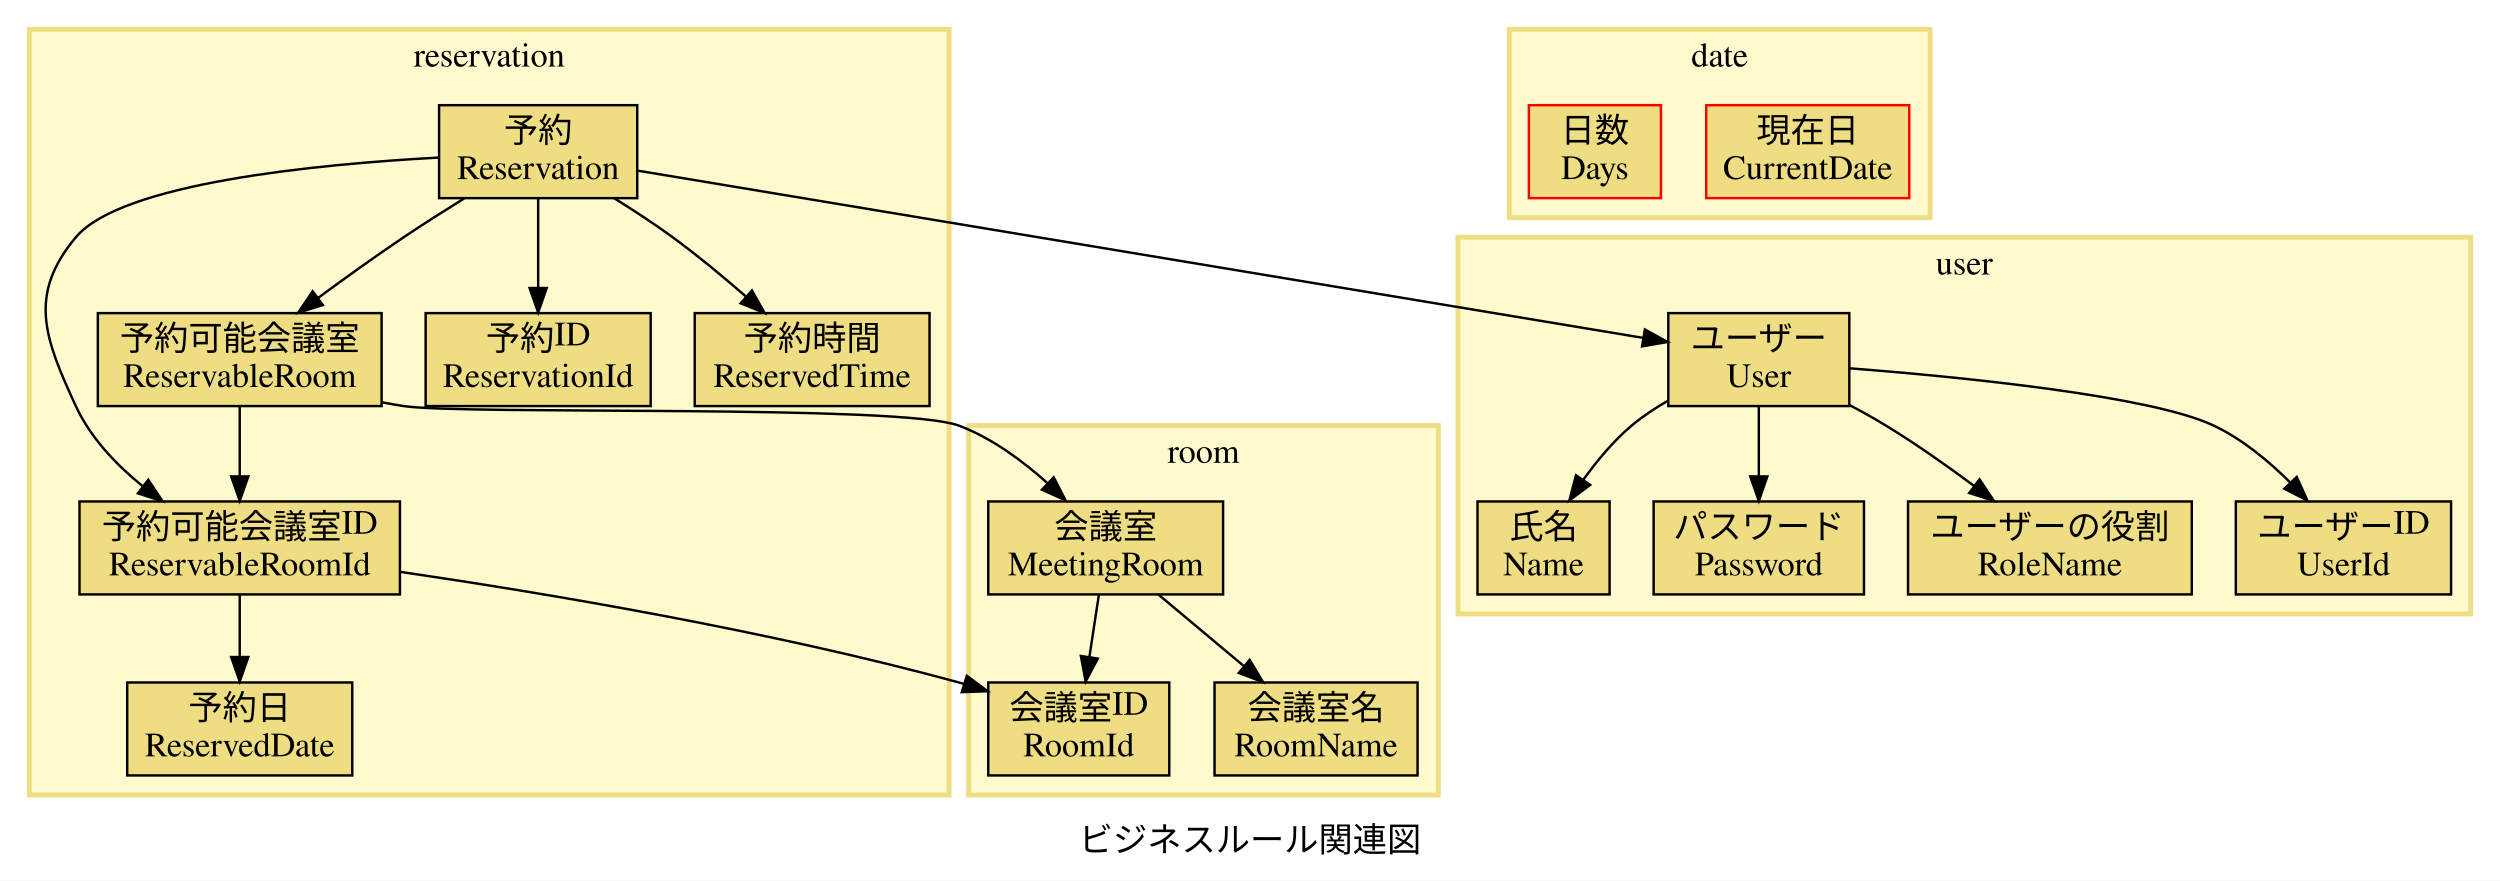
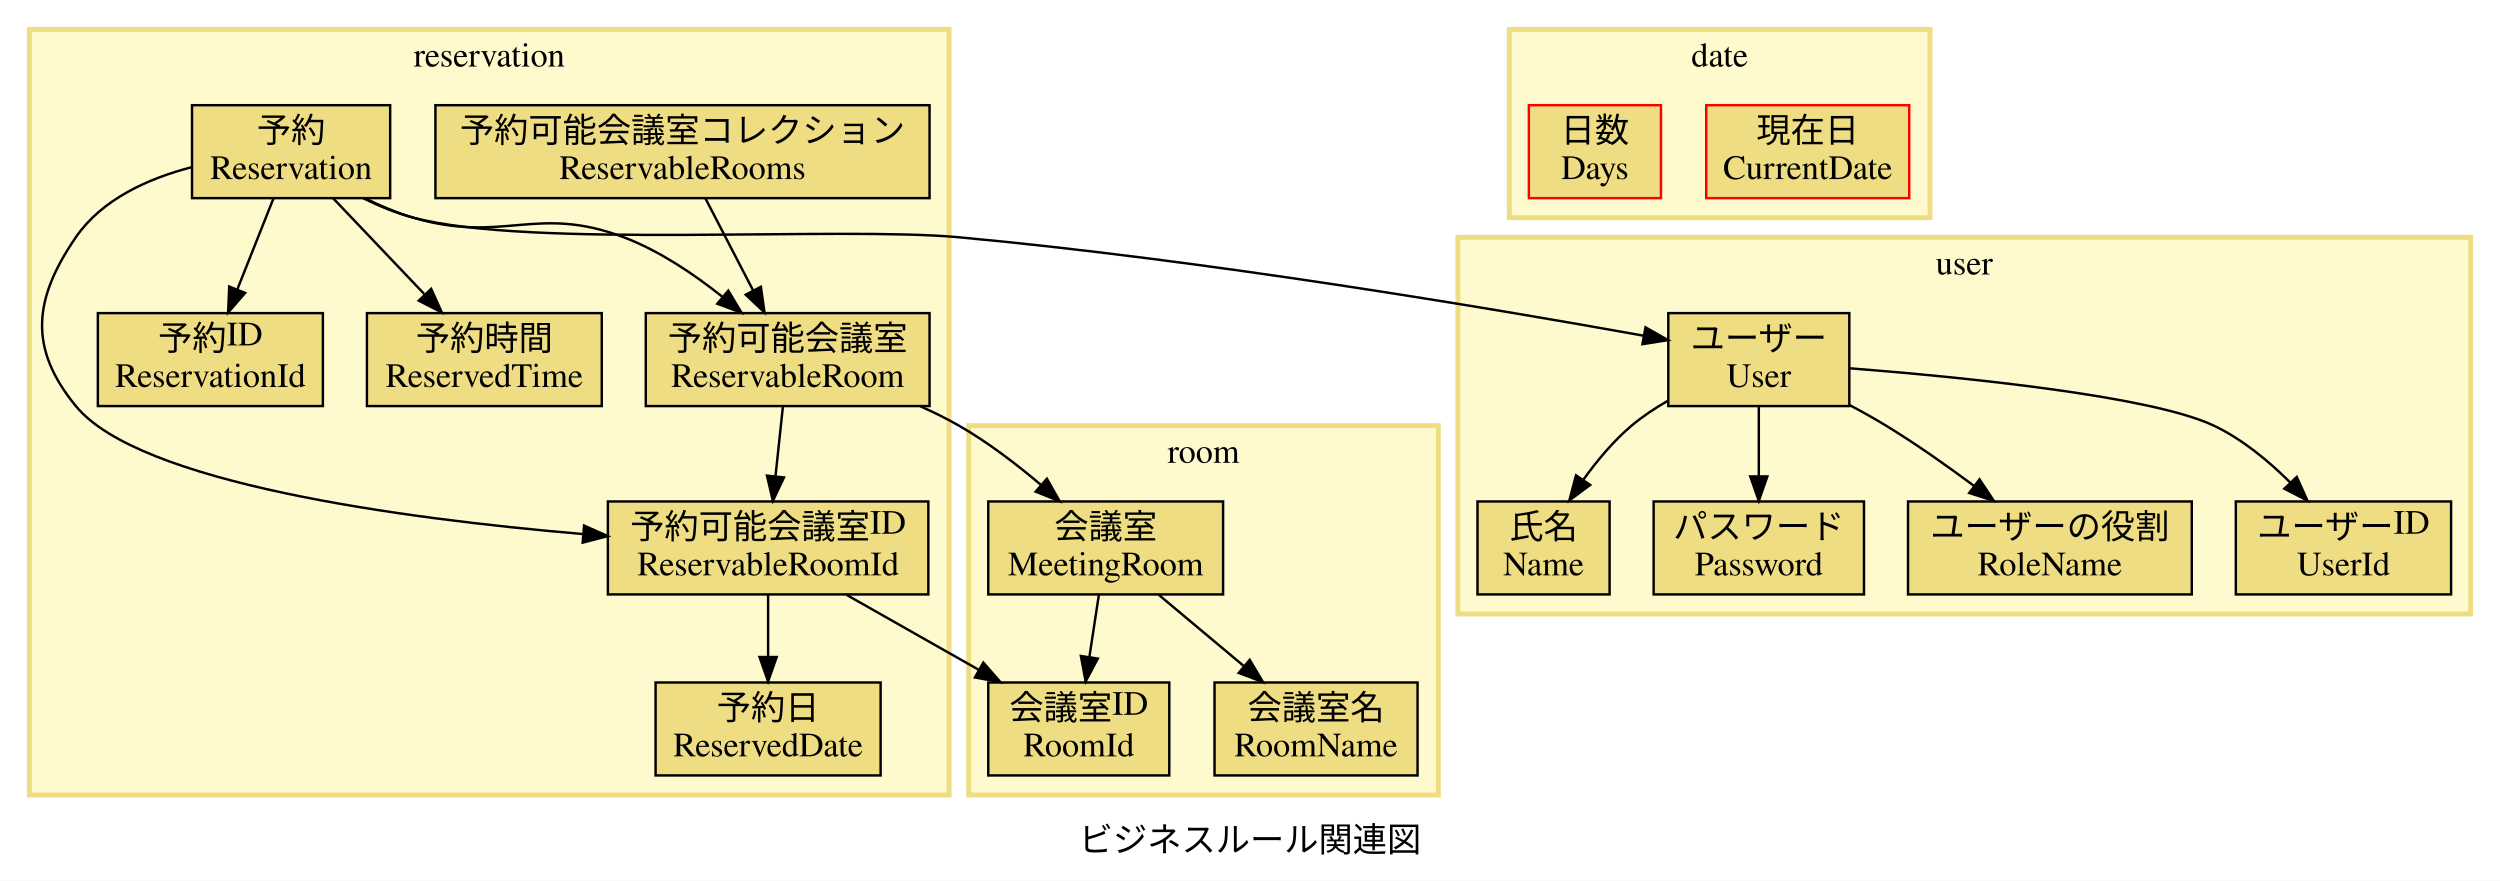
<svg xmlns="http://www.w3.org/2000/svg" width="1022px" height="360px" viewBox="0.00 0.00 1022.00 360.00">
  <g id="graph0" class="graph" transform="scale(1.0 1.0) rotate(0) translate(4 356)">
    <polygon fill="white" stroke="transparent" points="-4,4 -4,-356 1018,-356 1018,4 -4,4" />
    <text text-anchor="middle" x="507" y="-7.8" font-family="Times,serif" font-size="14.00">ビジネスルール関連図</text>
    <g id="clust1" class="cluster">
      <polygon fill="lemonchiffon" stroke="#eedd82" stroke-width="2" points="8,-31 8,-344 384,-344 384,-31 8,-31" />
      <text text-anchor="middle" x="196" y="-328.8" font-family="Times,serif" font-size="14.00">reservation</text>
    </g>
    <g id="clust2" class="cluster">
      <polygon fill="lemonchiffon" stroke="#eedd82" stroke-width="2" points="392,-31 392,-182 584,-182 584,-31 392,-31" />
      <text text-anchor="middle" x="488" y="-166.8" font-family="Times,serif" font-size="14.00">room</text>
    </g>
    <g id="clust3" class="cluster">
      <polygon fill="lemonchiffon" stroke="#eedd82" stroke-width="2" points="592,-105 592,-259 1006,-259 1006,-105 592,-105" />
      <text text-anchor="middle" x="799" y="-243.8" font-family="Times,serif" font-size="14.00">user</text>
    </g>
    <g id="clust4" class="cluster">
      <polygon fill="lemonchiffon" stroke="#eedd82" stroke-width="2" points="613,-267 613,-344 785,-344 785,-267 613,-267" />
      <text text-anchor="middle" x="699" y="-328.8" font-family="Times,serif" font-size="14.00">date</text>
    </g>
    <g id="node1" class="node">
-       <polygon fill="#eedd82" stroke="black" points="152,-228 36,-228 36,-190 152,-190 152,-228" />
-       <text text-anchor="middle" x="94" y="-212.8" font-family="Times,serif" font-size="14.00">予約可能会議室</text>
-       <text text-anchor="middle" x="94" y="-197.8" font-family="Times,serif" font-size="14.00">ReservableRoom</text>
+       <polygon fill="#eedd82" stroke="black" points="376,-228 260,-228 260,-190 376,-190 376,-228" />
+       <text text-anchor="middle" x="318" y="-212.8" font-family="Times,serif" font-size="14.00">予約可能会議室</text>
+       <text text-anchor="middle" x="318" y="-197.8" font-family="Times,serif" font-size="14.00">ReservableRoom</text>
    </g>
    <g id="node2" class="node">
-       <polygon fill="#eedd82" stroke="black" points="159.5,-151 28.5,-151 28.5,-113 159.5,-113 159.5,-151" />
-       <text text-anchor="middle" x="94" y="-135.8" font-family="Times,serif" font-size="14.00">予約可能会議室ID</text>
-       <text text-anchor="middle" x="94" y="-120.8" font-family="Times,serif" font-size="14.00">ReservableRoomId</text>
+       <polygon fill="#eedd82" stroke="black" points="375.5,-151 244.5,-151 244.5,-113 375.5,-113 375.5,-151" />
+       <text text-anchor="middle" x="310" y="-135.8" font-family="Times,serif" font-size="14.00">予約可能会議室ID</text>
+       <text text-anchor="middle" x="310" y="-120.8" font-family="Times,serif" font-size="14.00">ReservableRoomId
+         </text>
    </g>
-     <g id="edge3" class="edge">
-       <path fill="none" stroke="black" d="M94,-189.84C94,-181.34 94,-171.01 94,-161.5" />
-       <polygon fill="black" stroke="black" points="97.5,-161.25 94,-151.25 90.5,-161.25 97.5,-161.25" />
+     <g id="edge4" class="edge">
+       <path fill="none" stroke="black" d="M316.06,-189.84C315.16,-181.34 314.05,-171.01 313.04,-161.5" />
+       <polygon fill="black" stroke="black" points="316.49,-160.82 311.95,-151.25 309.53,-161.56 316.49,-160.82" />
    </g>
-     <g id="node7" class="node">
+     <g id="node8" class="node">
      <polygon fill="#eedd82" stroke="black" points="496,-151 400,-151 400,-113 496,-113 496,-151" />
      <text text-anchor="middle" x="448" y="-135.8" font-family="Times,serif" font-size="14.00">会議室</text>
      <text text-anchor="middle" x="448" y="-120.8" font-family="Times,serif" font-size="14.00">MeetingRoom</text>
    </g>
-     <g id="edge4" class="edge">
-       <path fill="none" stroke="black" d="M152.3,-191.5C155.23,-190.94 158.14,-190.43 161,-190 185.96,-186.26 364.38,-190.89 388,-182 401.44,-176.94 414.11,-167.58 424.31,-158.38" />
-       <polygon fill="black" stroke="black" points="426.76,-160.88 431.6,-151.45 421.94,-155.8 426.76,-160.88" />
+     <g id="edge5" class="edge">
+       <path fill="none" stroke="black" d="M372.32,-189.87C377.73,-187.46 383.05,-184.84 388,-182 399.79,-175.25 411.61,-166.2 421.61,-157.71" />
+       <polygon fill="black" stroke="black" points="423.97,-160.3 429.2,-151.08 419.37,-155.02 423.97,-160.3" />
    </g>
-     <g id="node5" class="node">
-       <polygon fill="#eedd82" stroke="black" points="140,-77 48,-77 48,-39 140,-39 140,-77" />
-       <text text-anchor="middle" x="94" y="-61.8" font-family="Times,serif" font-size="14.00">予約日</text>
-       <text text-anchor="middle" x="94" y="-46.8" font-family="Times,serif" font-size="14.00">ReservedDate</text>
+     <g id="node6" class="node">
+       <polygon fill="#eedd82" stroke="black" points="356,-77 264,-77 264,-39 356,-39 356,-77" />
+       <text text-anchor="middle" x="310" y="-61.8" font-family="Times,serif" font-size="14.00">予約日</text>
+       <text text-anchor="middle" x="310" y="-46.8" font-family="Times,serif" font-size="14.00">ReservedDate</text>
    </g>
-     <g id="edge5" class="edge">
-       <path fill="none" stroke="black" d="M94,-112.83C94,-105.13 94,-95.97 94,-87.42" />
-       <polygon fill="black" stroke="black" points="97.5,-87.41 94,-77.41 90.5,-87.41 97.5,-87.41" />
+     <g id="edge6" class="edge">
+       <path fill="none" stroke="black" d="M310,-112.83C310,-105.13 310,-95.97 310,-87.42" />
+       <polygon fill="black" stroke="black" points="313.5,-87.41 310,-77.41 306.5,-87.41 313.5,-87.41" />
    </g>
-     <g id="node8" class="node">
+     <g id="node9" class="node">
      <polygon fill="#eedd82" stroke="black" points="474,-77 400,-77 400,-39 474,-39 474,-77" />
      <text text-anchor="middle" x="437" y="-61.8" font-family="Times,serif" font-size="14.00">会議室ID</text>
      <text text-anchor="middle" x="437" y="-46.8" font-family="Times,serif" font-size="14.00">RoomId</text>
    </g>
-     <g id="edge6" class="edge">
-       <path fill="none" stroke="black" d="M159.53,-122.24C219.59,-113.43 310.66,-98.14 388,-77 388.72,-76.8 389.45,-76.6 390.18,-76.39" />
-       <polygon fill="black" stroke="black" points="391.24,-79.73 399.76,-73.42 389.17,-73.04 391.24,-79.73" />
+     <g id="edge7" class="edge">
+       <path fill="none" stroke="black" d="M342.05,-112.83C358.44,-103.54 378.58,-92.12 396.08,-82.2" />
+       <polygon fill="black" stroke="black" points="397.99,-85.14 404.96,-77.16 394.54,-79.05 397.99,-85.14" />
    </g>
    <g id="node3" class="node">
-       <polygon fill="#eedd82" stroke="black" points="256.5,-313 175.5,-313 175.5,-275 256.5,-275 256.5,-313" />
-       <text text-anchor="middle" x="216" y="-297.8" font-family="Times,serif" font-size="14.00">予約</text>
-       <text text-anchor="middle" x="216" y="-282.8" font-family="Times,serif" font-size="14.00">Reservation</text>
+       <polygon fill="#eedd82" stroke="black" points="376,-313 174,-313 174,-275 376,-275 376,-313" />
+       <text text-anchor="middle" x="275" y="-297.8" font-family="Times,serif" font-size="14.00">予約可能会議室コレクション</text>
+       <text text-anchor="middle" x="275" y="-282.8" font-family="Times,serif" font-size="14.00">ReservableRooms</text>
    </g>
-     <g id="edge7" class="edge">
-       <path fill="none" stroke="black" d="M185.76,-274.89C177.64,-269.87 168.92,-264.33 161,-259 149.38,-251.18 136.92,-242.23 125.94,-234.14" />
-       <polygon fill="black" stroke="black" points="127.98,-231.3 117.87,-228.15 123.81,-236.92 127.98,-231.3" />
+     <g id="edge3" class="edge">
+       <path fill="none" stroke="black" d="M284.33,-274.99C290.04,-263.97 297.45,-249.66 303.87,-237.27" />
+       <polygon fill="black" stroke="black" points="307.05,-238.75 308.54,-228.26 300.83,-235.53 307.05,-238.75" />
+     </g>
+     <g id="node4" class="node">
+       <polygon fill="#eedd82" stroke="black" points="155.5,-313 74.5,-313 74.5,-275 155.5,-275 155.5,-313" />
+       <text text-anchor="middle" x="115" y="-297.8" font-family="Times,serif" font-size="14.00">予約</text>
+       <text text-anchor="middle" x="115" y="-282.8" font-family="Times,serif" font-size="14.00">Reservation</text>
    </g>
    <g id="edge8" class="edge">
-       <path fill="none" stroke="black" d="M175.11,-291.57C125.31,-288.87 45.5,-281.12 27,-259 7.33,-235.47 14.13,-217.84 27,-190 32.98,-177.06 43.51,-165.98 54.47,-157.12" />
-       <polygon fill="black" stroke="black" points="56.61,-159.89 62.47,-151.07 52.38,-154.31 56.61,-159.89" />
-     </g>
-     <g id="node4" class="node">
-       <polygon fill="#eedd82" stroke="black" points="262,-228 170,-228 170,-190 262,-190 262,-228" />
-       <text text-anchor="middle" x="216" y="-212.8" font-family="Times,serif" font-size="14.00">予約ID</text>
-       <text text-anchor="middle" x="216" y="-197.8" font-family="Times,serif" font-size="14.00">ReservationId</text>
+       <path fill="none" stroke="black" d="M145.15,-274.96C151.52,-271.83 158.34,-268.96 165,-267 201.83,-256.17 215.1,-272.6 251,-259 265.53,-253.5 279.71,-243.93 291.25,-234.71" />
+       <polygon fill="black" stroke="black" points="293.72,-237.21 299.16,-228.12 289.24,-231.83 293.72,-237.21" />
    </g>
    <g id="edge9" class="edge">
-       <path fill="none" stroke="black" d="M216,-274.99C216,-264.3 216,-250.5 216,-238.37" />
-       <polygon fill="black" stroke="black" points="219.5,-238.26 216,-228.26 212.5,-238.26 219.5,-238.26" />
+       <path fill="none" stroke="black" d="M74.47,-287.68C56.82,-283.12 37.74,-274.67 27,-259 9.66,-233.71 7.57,-213.73 27,-190 52.74,-158.56 159.38,-144.08 234.13,-137.69" />
+       <polygon fill="black" stroke="black" points="234.77,-141.15 244.45,-136.84 234.2,-134.17 234.77,-141.15" />
    </g>
-     <g id="node6" class="node">
-       <polygon fill="#eedd82" stroke="black" points="376,-228 280,-228 280,-190 376,-190 376,-228" />
-       <text text-anchor="middle" x="328" y="-212.8" font-family="Times,serif" font-size="14.00">予約時間</text>
-       <text text-anchor="middle" x="328" y="-197.8" font-family="Times,serif" font-size="14.00">ReservedTime</text>
+     <g id="node5" class="node">
+       <polygon fill="#eedd82" stroke="black" points="128,-228 36,-228 36,-190 128,-190 128,-228" />
+       <text text-anchor="middle" x="82" y="-212.8" font-family="Times,serif" font-size="14.00">予約ID</text>
+       <text text-anchor="middle" x="82" y="-197.8" font-family="Times,serif" font-size="14.00">ReservationId</text>
    </g>
    <g id="edge10" class="edge">
-       <path fill="none" stroke="black" d="M247.1,-274.94C255.06,-270.01 263.48,-264.5 271,-259 281.1,-251.61 291.63,-242.88 300.85,-234.85" />
-       <polygon fill="black" stroke="black" points="303.4,-237.27 308.58,-228.02 298.77,-232.02 303.4,-237.27" />
+       <path fill="none" stroke="black" d="M107.84,-274.99C103.5,-264.08 97.88,-249.94 92.99,-237.64" />
+       <polygon fill="black" stroke="black" points="96.21,-236.26 89.26,-228.26 89.7,-238.85 96.21,-236.26" />
    </g>
-     <g id="node13" class="node">
+     <g id="node7" class="node">
+       <polygon fill="#eedd82" stroke="black" points="242,-228 146,-228 146,-190 242,-190 242,-228" />
+       <text text-anchor="middle" x="194" y="-212.8" font-family="Times,serif" font-size="14.00">予約時間</text>
+       <text text-anchor="middle" x="194" y="-197.8" font-family="Times,serif" font-size="14.00">ReservedTime</text>
+     </g>
+     <g id="edge11" class="edge">
+       <path fill="none" stroke="black" d="M132.14,-274.99C143.04,-263.54 157.32,-248.53 169.42,-235.82" />
+       <polygon fill="black" stroke="black" points="172.26,-237.92 176.62,-228.26 167.19,-233.09 172.26,-237.92" />
+     </g>
+     <g id="node14" class="node">
      <polygon fill="#eedd82" stroke="black" points="752,-228 678,-228 678,-190 752,-190 752,-228" />
      <text text-anchor="middle" x="715" y="-212.8" font-family="Times,serif" font-size="14.00">ユーザー</text>
      <text text-anchor="middle" x="715" y="-197.8" font-family="Times,serif" font-size="14.00">User</text>
    </g>
-     <g id="edge11" class="edge">
-       <path fill="none" stroke="black" d="M256.84,-286.21C348.46,-270.97 570.04,-234.11 667.57,-217.89" />
-       <polygon fill="black" stroke="black" points="668.43,-221.29 677.72,-216.2 667.28,-214.39 668.43,-221.29" />
+     <g id="edge12" class="edge">
+       <path fill="none" stroke="black" d="M144.53,-274.93C151.06,-271.72 158.09,-268.82 165,-267 212.95,-254.36 338.62,-263.57 388,-259 488.17,-249.73 604.43,-230.19 667.81,-218.78" />
+       <polygon fill="black" stroke="black" points="668.68,-222.18 677.9,-216.96 667.43,-215.3 668.68,-222.18" />
    </g>
    <g id="edge1" class="edge">
      <path fill="none" stroke="black" d="M445.22,-112.83C444.05,-105.13 442.65,-95.97 441.34,-87.42" />
      <polygon fill="black" stroke="black" points="444.78,-86.77 439.81,-77.41 437.86,-87.83 444.78,-86.77" />
    </g>
-     <g id="node9" class="node">
+     <g id="node10" class="node">
      <polygon fill="#eedd82" stroke="black" points="575.5,-77 492.5,-77 492.5,-39 575.5,-39 575.5,-77" />
      <text text-anchor="middle" x="534" y="-61.8" font-family="Times,serif" font-size="14.00">会議室名</text>
      <text text-anchor="middle" x="534" y="-46.8" font-family="Times,serif" font-size="14.00">RoomName</text>
    </g>
    <g id="edge2" class="edge">
      <path fill="none" stroke="black" d="M469.7,-112.83C480.19,-104.05 492.95,-93.37 504.32,-83.85" />
      <polygon fill="black" stroke="black" points="506.88,-86.27 512.31,-77.16 502.39,-80.9 506.88,-86.27" />
    </g>
-     <g id="node10" class="node">
+     <g id="node11" class="node">
      <polygon fill="#eedd82" stroke="black" points="654,-151 600,-151 600,-113 654,-113 654,-151" />
      <text text-anchor="middle" x="627" y="-135.8" font-family="Times,serif" font-size="14.00">氏名</text>
      <text text-anchor="middle" x="627" y="-120.8" font-family="Times,serif" font-size="14.00">Name</text>
    </g>
-     <g id="node11" class="node">
+     <g id="node12" class="node">
      <polygon fill="#eedd82" stroke="black" points="758,-151 672,-151 672,-113 758,-113 758,-151" />
      <text text-anchor="middle" x="715" y="-135.8" font-family="Times,serif" font-size="14.00">パスワード</text>
      <text text-anchor="middle" x="715" y="-120.8" font-family="Times,serif" font-size="14.00">Password</text>
    </g>
-     <g id="node12" class="node">
+     <g id="node13" class="node">
      <polygon fill="#eedd82" stroke="black" points="892,-151 776,-151 776,-113 892,-113 892,-151" />
      <text text-anchor="middle" x="834" y="-135.8" font-family="Times,serif" font-size="14.00">ユーザーの役割</text>
      <text text-anchor="middle" x="834" y="-120.8" font-family="Times,serif" font-size="14.00">RoleName</text>
    </g>
-     <g id="edge12" class="edge">
+     <g id="edge13" class="edge">
      <path fill="none" stroke="black" d="M677.83,-192.17C672.59,-189.17 667.48,-185.77 663,-182 655.61,-175.77 648.9,-167.73 643.33,-159.97" />
      <polygon fill="black" stroke="black" points="646.06,-157.76 637.55,-151.44 640.27,-161.68 646.06,-157.76" />
    </g>
-     <g id="edge13" class="edge">
+     <g id="edge14" class="edge">
      <path fill="none" stroke="black" d="M715,-189.84C715,-181.34 715,-171.01 715,-161.5" />
      <polygon fill="black" stroke="black" points="718.5,-161.25 715,-151.25 711.5,-161.25 718.5,-161.25" />
    </g>
-     <g id="edge14" class="edge">
+     <g id="edge15" class="edge">
      <path fill="none" stroke="black" d="M752.06,-190.43C757.16,-187.74 762.26,-184.89 767,-182 779.16,-174.59 791.91,-165.6 802.99,-157.35" />
      <polygon fill="black" stroke="black" points="805.23,-160.05 811.1,-151.23 801.01,-154.46 805.23,-160.05" />
    </g>
-     <g id="node14" class="node">
+     <g id="node15" class="node">
      <polygon fill="#eedd82" stroke="black" points="998,-151 910,-151 910,-113 998,-113 998,-151" />
      <text text-anchor="middle" x="954" y="-135.8" font-family="Times,serif" font-size="14.00">ユーザーID</text>
      <text text-anchor="middle" x="954" y="-120.8" font-family="Times,serif" font-size="14.00">UserId</text>
    </g>
-     <g id="edge15" class="edge">
+     <g id="edge16" class="edge">
      <path fill="none" stroke="black" d="M752.14,-205.45C798.65,-201.79 875.37,-194.15 901,-182 912.68,-176.47 923.55,-167.44 932.37,-158.63" />
      <polygon fill="black" stroke="black" points="934.92,-161.03 939.26,-151.37 929.84,-156.21 934.92,-161.03" />
    </g>
-     <g id="node15" class="node">
+     <g id="node16" class="node">
      <polygon fill="#eedd82" stroke="red" points="776.5,-313 693.5,-313 693.5,-275 776.5,-275 776.5,-313" />
      <text text-anchor="middle" x="735" y="-297.8" font-family="Times,serif" font-size="14.00">現在日</text>
      <text text-anchor="middle" x="735" y="-282.8" font-family="Times,serif" font-size="14.00">CurrentDate</text>
    </g>
-     <g id="node16" class="node">
+     <g id="node17" class="node">
      <polygon fill="#eedd82" stroke="red" points="675,-313 621,-313 621,-275 675,-275 675,-313" />
      <text text-anchor="middle" x="648" y="-297.8" font-family="Times,serif" font-size="14.00">日数</text>
      <text text-anchor="middle" x="648" y="-282.8" font-family="Times,serif" font-size="14.00">Days</text>
    </g>
  </g>
</svg>
